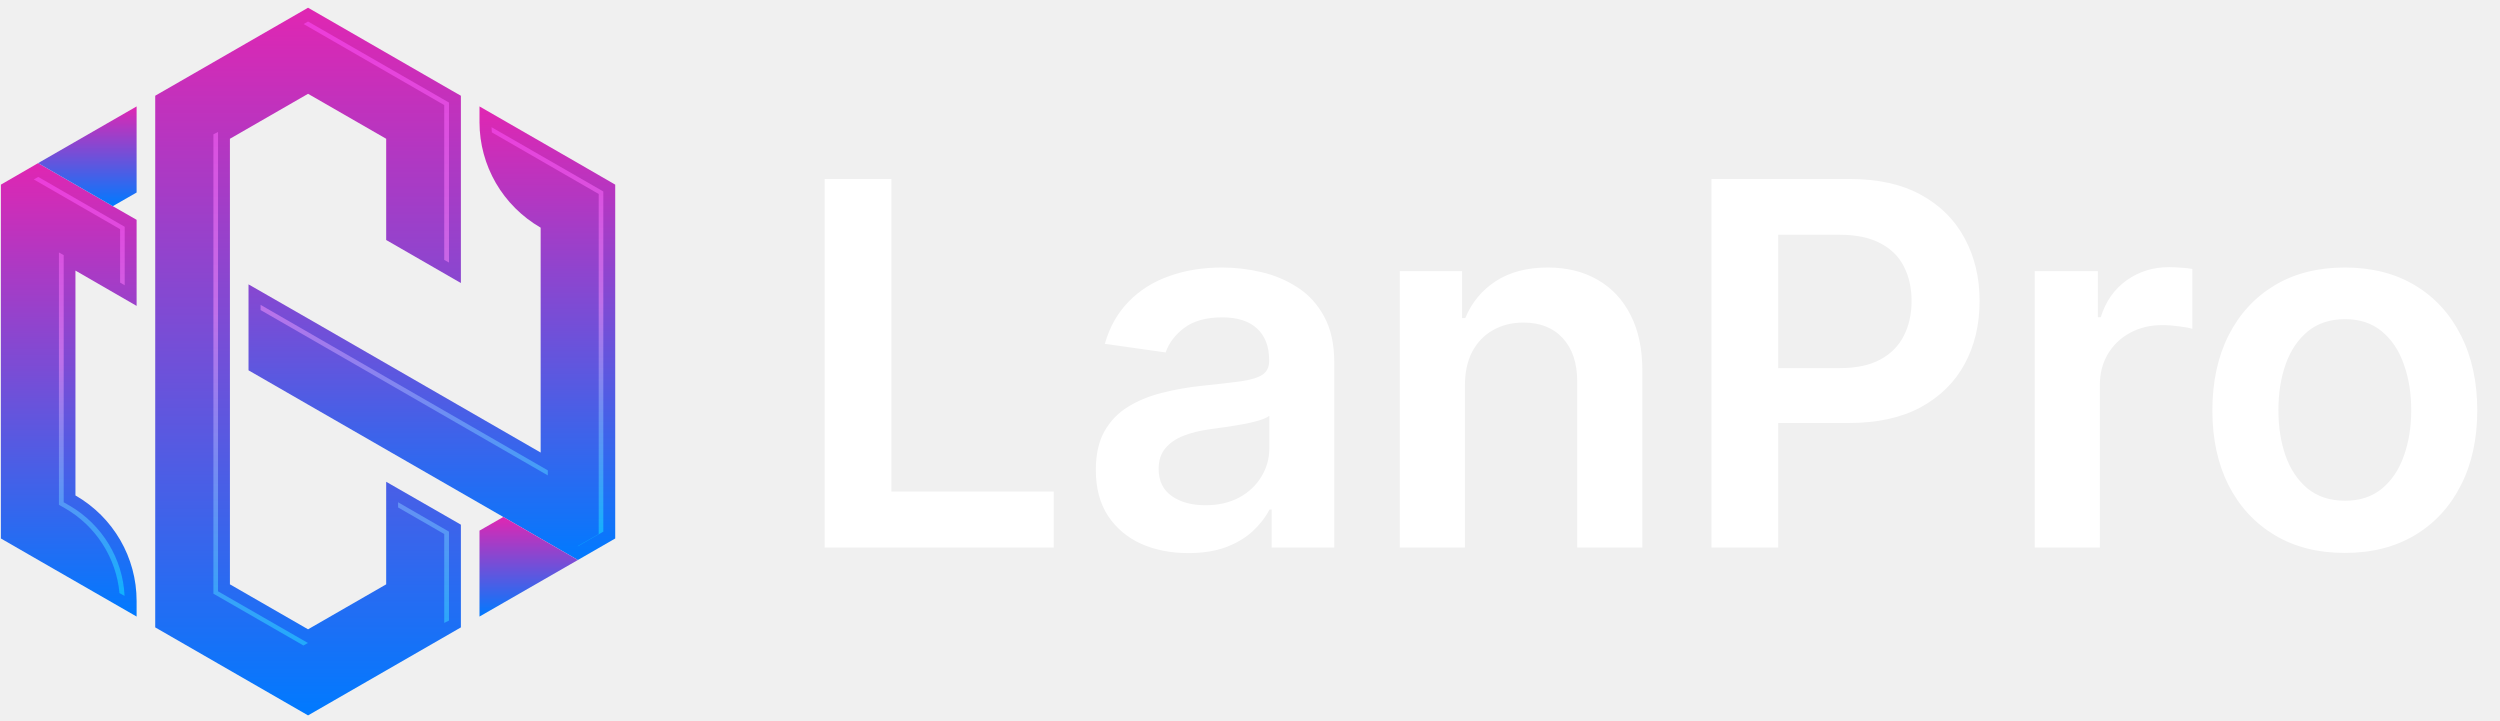
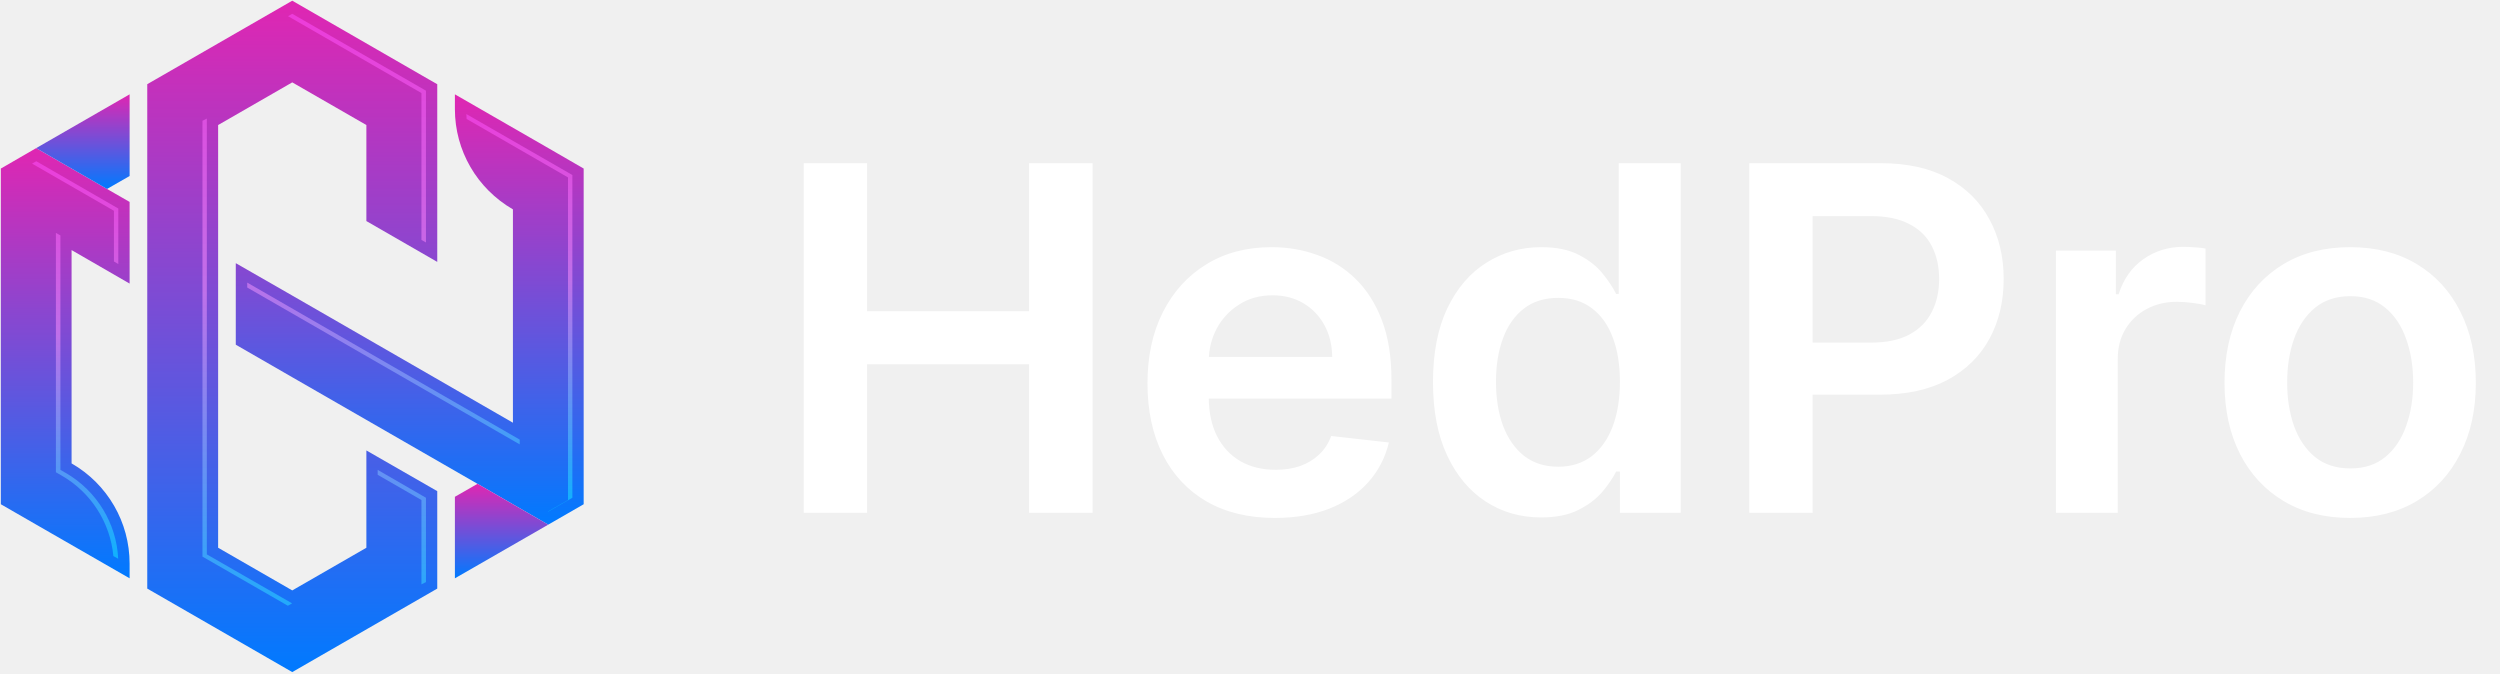
- <svg xmlns="http://www.w3.org/2000/svg" width="222" height="64" viewBox="0 0 222 64" fill="none">
+ <svg xmlns="http://www.w3.org/2000/svg" width="234" height="63" viewBox="0 0 234 63" fill="none">
  <g clip-path="url(#clip0_291_448)">
-     <path d="M6.7 24.028V43.995C10.07 45.933 12.131 49.504 12.131 53.366V54.75L3.396 49.728L0.079 47.817V16.396L3.383 14.485L10.017 18.308L12.131 19.52V27.164L6.7 24.028Z" fill="url(#paint0_linear_291_448)" />
-     <path d="M54.631 16.396V47.817L51.314 49.728L44.693 45.906L27.355 35.929L22.069 32.884V25.253L27.355 28.284L32.641 31.329L48.01 40.186V20.218C46.332 19.243 44.971 17.872 44.032 16.251C43.094 14.63 42.579 12.771 42.579 10.847V9.45L51.327 14.485L54.631 16.396Z" fill="url(#paint1_linear_291_448)" />
-     <path d="M51.314 49.728L42.579 54.75V47.119L44.693 45.906L51.314 49.728Z" fill="url(#paint2_linear_291_448)" />
-     <path d="M12.131 9.45V17.095L10.017 18.307L3.383 14.485L12.131 9.45Z" fill="url(#paint3_linear_291_448)" />
-     <path d="M34.293 21.312V12.323L27.355 8.33L20.417 12.323V51.889L27.355 55.883L34.293 51.889V42.782L40.927 46.591V55.712L27.355 63.527L13.783 55.712V8.501L27.355 0.686L40.094 8.027L40.927 8.501V25.134L34.293 21.312Z" fill="url(#paint4_linear_291_448)" />
+     <path d="M6.7 23.407V43.375C10.07 45.312 12.131 48.884 12.131 52.746V54.13L3.396 49.108L0.079 47.197V15.776L3.383 13.865L10.017 17.687L12.131 18.9V26.544L6.7 23.407Z" fill="url(#paint0_linear_291_448)" />
+     <path d="M54.631 15.776V47.197L51.314 49.108L44.693 45.286L27.355 35.309L22.069 32.264V24.633L27.355 27.664L32.641 30.709L48.01 39.566V19.598C46.332 18.623 44.971 17.252 44.032 15.631C43.094 14.01 42.579 12.151 42.579 10.227V8.83L51.327 13.865L54.631 15.776Z" fill="url(#paint1_linear_291_448)" />
+     <path d="M51.314 49.108L42.579 54.13V46.499L44.693 45.286L51.314 49.108Z" fill="url(#paint2_linear_291_448)" />
+     <path d="M12.131 8.83V16.474L10.017 17.687L3.383 13.865L12.131 8.83Z" fill="url(#paint3_linear_291_448)" />
+     <path d="M34.293 20.692V11.703L27.355 7.71L20.417 11.703V51.269L27.355 55.263L34.293 51.269V42.162L40.927 45.971V55.092L27.355 62.907L13.783 55.092V7.881L27.355 0.065L40.094 7.407L40.927 7.881V24.514L34.293 20.692Z" fill="url(#paint4_linear_291_448)" />
    <g style="mix-blend-mode:overlay" opacity="0.5">
-       <path d="M11.061 52.917L10.611 52.667C10.321 49.543 8.523 46.709 5.762 45.128L5.233 44.825V22.419L5.656 22.656V44.601L6.184 44.904C9.065 46.578 10.915 49.622 11.061 52.917Z" fill="white" />
-       <path d="M11.074 20.139V25.332L10.664 25.095V20.35L3 15.935L3.396 15.711L11.074 20.139Z" fill="white" />
-       <path d="M23.14 27.071L48.645 41.767V42.215L23.14 27.533V27.071Z" fill="white" />
-       <path d="M53.574 17.002V47.21L51.327 48.502L51.301 48.489L53.164 47.421V17.226L43.676 11.756C43.667 11.598 43.658 11.444 43.649 11.295L53.574 17.002Z" fill="white" />
-       <path d="M27.342 57.095L26.945 57.319L18.95 52.719V11.928L19.36 11.717V52.509L27.342 57.095Z" fill="white" />
-       <path d="M39.87 9.107V23.315L39.447 23.078V9.331L26.959 2.135L27.355 1.911L39.87 9.107Z" fill="white" />
-       <path d="M35.35 44.601L39.87 47.21V55.105L39.447 55.316V47.421L35.35 45.062V44.601Z" fill="white" />
+       <path d="M11.061 52.297L10.611 52.047C10.321 48.923 8.523 46.089 5.762 44.508L5.233 44.205V21.799L5.656 22.036V43.981L6.184 44.284C9.065 45.958 10.915 49.002 11.061 52.297Z" fill="white" />
+       <path d="M11.074 19.519V24.712L10.664 24.475V19.73L3 15.315L3.396 15.091L11.074 19.519Z" fill="white" />
+       <path d="M23.14 26.451L48.645 41.147V41.595L23.14 26.913V26.451Z" fill="white" />
+       <path d="M53.574 16.382V46.59L51.327 47.882L51.301 47.868L53.164 46.801V16.606L43.676 11.136C43.667 10.978 43.658 10.824 43.649 10.675L53.574 16.382Z" fill="white" />
+       <path d="M27.342 56.475L26.945 56.699L18.95 52.099V11.308L19.36 11.097V51.889L27.342 56.475Z" fill="white" />
+       <path d="M39.87 8.487V22.695L39.447 22.458V8.711L26.959 1.515L27.355 1.291L39.87 8.487Z" fill="white" />
+       <path d="M35.35 43.98L39.87 46.59V54.485L39.447 54.696V46.801L35.35 44.442V43.98Z" fill="white" />
    </g>
  </g>
-   <path d="M73.228 48.62V15.893H79.157V43.65H93.571V48.62H73.228ZM105.524 49.115C103.968 49.115 102.567 48.839 101.321 48.285C100.085 47.72 99.105 46.889 98.381 45.792C97.667 44.694 97.31 43.341 97.31 41.733C97.31 40.348 97.566 39.203 98.077 38.297C98.588 37.391 99.286 36.667 100.17 36.124C101.055 35.58 102.051 35.17 103.159 34.893C104.277 34.606 105.433 34.398 106.626 34.27C108.065 34.121 109.231 33.988 110.126 33.87C111.021 33.743 111.671 33.551 112.076 33.295C112.491 33.029 112.699 32.619 112.699 32.065V31.969C112.699 30.765 112.342 29.833 111.628 29.172C110.914 28.512 109.886 28.182 108.544 28.182C107.127 28.182 106.003 28.491 105.172 29.108C104.352 29.726 103.798 30.456 103.51 31.298L98.109 30.531C98.535 29.039 99.238 27.793 100.218 26.791C101.199 25.779 102.397 25.023 103.814 24.522C105.231 24.011 106.797 23.755 108.512 23.755C109.695 23.755 110.872 23.894 112.044 24.171C113.216 24.448 114.286 24.906 115.256 25.545C116.225 26.173 117.003 27.031 117.589 28.118C118.185 29.204 118.484 30.563 118.484 32.193V48.62H112.923V45.248H112.731C112.379 45.93 111.884 46.569 111.245 47.166C110.616 47.752 109.822 48.226 108.864 48.588C107.915 48.94 106.802 49.115 105.524 49.115ZM107.026 44.865C108.187 44.865 109.194 44.636 110.046 44.178C110.898 43.709 111.554 43.091 112.012 42.324C112.48 41.557 112.715 40.721 112.715 39.815V36.923C112.534 37.072 112.225 37.21 111.788 37.338C111.362 37.466 110.882 37.578 110.35 37.674C109.817 37.77 109.29 37.855 108.768 37.929C108.246 38.004 107.793 38.068 107.409 38.121C106.547 38.238 105.774 38.43 105.092 38.697C104.411 38.963 103.873 39.336 103.478 39.815C103.084 40.284 102.887 40.891 102.887 41.637C102.887 42.702 103.276 43.507 104.054 44.05C104.831 44.593 105.822 44.865 107.026 44.865ZM130.085 34.238V48.62H124.3V24.075H129.83V28.245H130.117C130.682 26.871 131.582 25.779 132.818 24.97C134.064 24.16 135.604 23.755 137.436 23.755C139.13 23.755 140.605 24.117 141.863 24.842C143.13 25.566 144.11 26.616 144.803 27.99C145.506 29.364 145.852 31.031 145.842 32.992V48.62H140.057V33.886C140.057 32.246 139.631 30.962 138.778 30.035C137.937 29.108 136.77 28.645 135.279 28.645C134.267 28.645 133.366 28.869 132.578 29.316C131.8 29.753 131.188 30.387 130.74 31.218C130.304 32.049 130.085 33.056 130.085 34.238ZM151.978 48.62V15.893H164.251C166.765 15.893 168.874 16.362 170.579 17.299C172.294 18.237 173.588 19.526 174.462 21.166C175.346 22.796 175.788 24.65 175.788 26.727C175.788 28.826 175.346 30.69 174.462 32.32C173.578 33.95 172.273 35.234 170.547 36.172C168.821 37.099 166.696 37.562 164.171 37.562H156.037V32.688H163.372C164.842 32.688 166.046 32.432 166.983 31.921C167.921 31.41 168.613 30.706 169.061 29.811C169.519 28.917 169.748 27.889 169.748 26.727C169.748 25.566 169.519 24.543 169.061 23.659C168.613 22.775 167.915 22.088 166.967 21.598C166.03 21.097 164.821 20.847 163.34 20.847H157.907V48.62H151.978ZM180.682 48.62V24.075H186.291V28.166H186.547C186.994 26.749 187.761 25.657 188.848 24.89C189.945 24.112 191.197 23.723 192.603 23.723C192.923 23.723 193.28 23.739 193.674 23.771C194.079 23.792 194.415 23.83 194.681 23.883V29.204C194.436 29.119 194.047 29.044 193.514 28.981C192.992 28.906 192.486 28.869 191.996 28.869C190.941 28.869 189.993 29.098 189.152 29.556C188.321 30.003 187.666 30.627 187.186 31.425C186.707 32.224 186.467 33.146 186.467 34.19V48.62H180.682ZM208.22 49.099C205.823 49.099 203.746 48.572 201.988 47.517C200.23 46.463 198.866 44.987 197.897 43.091C196.938 41.195 196.459 38.979 196.459 36.443C196.459 33.908 196.938 31.686 197.897 29.78C198.866 27.873 200.23 26.392 201.988 25.337C203.746 24.282 205.823 23.755 208.22 23.755C210.617 23.755 212.694 24.282 214.452 25.337C216.21 26.392 217.568 27.873 218.527 29.78C219.497 31.686 219.981 33.908 219.981 36.443C219.981 38.979 219.497 41.195 218.527 43.091C217.568 44.987 216.21 46.463 214.452 47.517C212.694 48.572 210.617 49.099 208.22 49.099ZM208.252 44.465C209.552 44.465 210.638 44.108 211.512 43.395C212.385 42.67 213.035 41.701 213.461 40.486C213.898 39.272 214.117 37.919 214.117 36.427C214.117 34.925 213.898 33.567 213.461 32.352C213.035 31.127 212.385 30.152 211.512 29.428C210.638 28.704 209.552 28.341 208.252 28.341C206.92 28.341 205.812 28.704 204.928 29.428C204.055 30.152 203.399 31.127 202.963 32.352C202.536 33.567 202.323 34.925 202.323 36.427C202.323 37.919 202.536 39.272 202.963 40.486C203.399 41.701 204.055 42.67 204.928 43.395C205.812 44.108 206.92 44.465 208.252 44.465Z" fill="white" />
+   <path d="M75.228 48V15.273H81.157V29.128H96.322V15.273H102.266V48H96.322V34.097H81.157V48H75.228ZM119.325 48.479C116.864 48.479 114.739 47.968 112.949 46.945C111.17 45.912 109.801 44.452 108.842 42.567C107.883 40.67 107.404 38.439 107.404 35.871C107.404 33.346 107.883 31.13 108.842 29.223C109.812 27.306 111.165 25.814 112.901 24.749C114.638 23.673 116.678 23.135 119.021 23.135C120.534 23.135 121.962 23.38 123.304 23.87C124.657 24.349 125.85 25.095 126.884 26.107C127.928 27.119 128.748 28.408 129.345 29.974C129.941 31.53 130.24 33.383 130.24 35.535V37.309H110.121V33.41H124.694C124.684 32.302 124.444 31.317 123.975 30.454C123.507 29.58 122.851 28.893 122.01 28.392C121.179 27.892 120.209 27.641 119.101 27.641C117.919 27.641 116.88 27.929 115.985 28.504C115.09 29.069 114.393 29.815 113.892 30.741C113.402 31.658 113.151 32.664 113.141 33.762V37.166C113.141 38.593 113.402 39.818 113.924 40.841C114.446 41.853 115.176 42.631 116.113 43.174C117.051 43.707 118.148 43.973 119.405 43.973C120.247 43.973 121.008 43.856 121.69 43.621C122.372 43.376 122.963 43.02 123.464 42.551C123.965 42.082 124.343 41.501 124.599 40.809L130 41.416C129.659 42.844 129.009 44.09 128.05 45.156C127.102 46.21 125.888 47.031 124.407 47.617C122.926 48.192 121.232 48.479 119.325 48.479ZM144.242 48.431C142.314 48.431 140.588 47.936 139.065 46.945C137.541 45.955 136.337 44.516 135.453 42.631C134.569 40.745 134.127 38.455 134.127 35.759C134.127 33.032 134.574 30.731 135.469 28.856C136.375 26.97 137.594 25.548 139.128 24.589C140.663 23.62 142.372 23.135 144.258 23.135C145.696 23.135 146.879 23.38 147.806 23.87C148.733 24.349 149.468 24.93 150.011 25.612C150.554 26.283 150.975 26.917 151.273 27.514H151.513V15.273H157.314V48H151.625V44.133H151.273C150.975 44.729 150.544 45.363 149.979 46.034C149.414 46.695 148.669 47.26 147.742 47.728C146.815 48.197 145.648 48.431 144.242 48.431ZM145.856 43.685C147.081 43.685 148.125 43.355 148.988 42.695C149.851 42.023 150.506 41.091 150.954 39.898C151.401 38.705 151.625 37.315 151.625 35.727C151.625 34.14 151.401 32.76 150.954 31.588C150.517 30.416 149.867 29.506 149.004 28.856C148.152 28.206 147.103 27.881 145.856 27.881C144.567 27.881 143.491 28.217 142.628 28.888C141.765 29.559 141.115 30.486 140.679 31.668C140.242 32.851 140.023 34.204 140.023 35.727C140.023 37.261 140.242 38.63 140.679 39.834C141.126 41.027 141.781 41.97 142.644 42.663C143.518 43.344 144.588 43.685 145.856 43.685ZM163.734 48V15.273H176.007C178.521 15.273 180.63 15.742 182.335 16.679C184.05 17.616 185.344 18.905 186.218 20.546C187.102 22.176 187.544 24.03 187.544 26.107C187.544 28.206 187.102 30.07 186.218 31.7C185.334 33.33 184.029 34.614 182.303 35.551C180.577 36.478 178.452 36.942 175.927 36.942H167.793V32.068H175.128C176.598 32.068 177.802 31.812 178.739 31.301C179.677 30.789 180.369 30.086 180.817 29.191C181.275 28.297 181.504 27.268 181.504 26.107C181.504 24.946 181.275 23.923 180.817 23.039C180.369 22.155 179.671 21.468 178.723 20.978C177.786 20.477 176.577 20.227 175.096 20.227H169.662V48H163.734ZM192.438 48V23.454H198.047V27.546H198.303C198.75 26.129 199.517 25.037 200.604 24.27C201.701 23.492 202.953 23.103 204.359 23.103C204.679 23.103 205.036 23.119 205.43 23.151C205.835 23.172 206.17 23.209 206.437 23.263V28.584C206.192 28.499 205.803 28.424 205.27 28.36C204.748 28.286 204.242 28.249 203.752 28.249C202.697 28.249 201.749 28.478 200.908 28.936C200.077 29.383 199.421 30.006 198.942 30.805C198.463 31.604 198.223 32.526 198.223 33.57V48H192.438ZM219.976 48.479C217.579 48.479 215.501 47.952 213.744 46.897C211.986 45.843 210.622 44.367 209.653 42.471C208.694 40.575 208.214 38.359 208.214 35.823C208.214 33.288 208.694 31.066 209.653 29.159C210.622 27.253 211.986 25.772 213.744 24.717C215.501 23.662 217.579 23.135 219.976 23.135C222.373 23.135 224.45 23.662 226.208 24.717C227.966 25.772 229.324 27.253 230.283 29.159C231.252 31.066 231.737 33.288 231.737 35.823C231.737 38.359 231.252 40.575 230.283 42.471C229.324 44.367 227.966 45.843 226.208 46.897C224.45 47.952 222.373 48.479 219.976 48.479ZM220.008 43.845C221.308 43.845 222.394 43.488 223.268 42.775C224.141 42.05 224.791 41.081 225.217 39.866C225.654 38.652 225.873 37.299 225.873 35.807C225.873 34.305 225.654 32.947 225.217 31.732C224.791 30.507 224.141 29.532 223.268 28.808C222.394 28.084 221.308 27.721 220.008 27.721C218.676 27.721 217.568 28.084 216.684 28.808C215.81 29.532 215.155 30.507 214.718 31.732C214.292 32.947 214.079 34.305 214.079 35.807C214.079 37.299 214.292 38.652 214.718 39.866C215.155 41.081 215.81 42.05 216.684 42.775C217.568 43.488 218.676 43.845 220.008 43.845Z" fill="white" />
  <defs>
-     <linearGradient id="paint0_linear_291_448" x1="6.105" y1="14.485" x2="6.105" y2="54.75" gradientUnits="userSpaceOnUse">
+     <linearGradient id="paint0_linear_291_448" x1="6.105" y1="13.865" x2="6.105" y2="54.13" gradientUnits="userSpaceOnUse">
      <stop stop-color="#E026B2" />
      <stop offset="1" stop-color="#007AFF" />
    </linearGradient>
-     <linearGradient id="paint1_linear_291_448" x1="38.35" y1="9.45" x2="38.35" y2="49.728" gradientUnits="userSpaceOnUse">
+     <linearGradient id="paint1_linear_291_448" x1="38.35" y1="8.83" x2="38.35" y2="49.108" gradientUnits="userSpaceOnUse">
      <stop stop-color="#E026B2" />
      <stop offset="1" stop-color="#007AFF" />
    </linearGradient>
-     <linearGradient id="paint2_linear_291_448" x1="46.946" y1="45.906" x2="46.946" y2="54.75" gradientUnits="userSpaceOnUse">
+     <linearGradient id="paint2_linear_291_448" x1="46.946" y1="45.286" x2="46.946" y2="54.13" gradientUnits="userSpaceOnUse">
      <stop stop-color="#E026B2" />
      <stop offset="1" stop-color="#007AFF" />
    </linearGradient>
-     <linearGradient id="paint3_linear_291_448" x1="7.757" y1="9.45" x2="7.757" y2="18.307" gradientUnits="userSpaceOnUse">
+     <linearGradient id="paint3_linear_291_448" x1="7.757" y1="8.83" x2="7.757" y2="17.687" gradientUnits="userSpaceOnUse">
      <stop stop-color="#E026B2" />
      <stop offset="1" stop-color="#007AFF" />
    </linearGradient>
-     <linearGradient id="paint4_linear_291_448" x1="27.355" y1="0.686" x2="27.355" y2="63.527" gradientUnits="userSpaceOnUse">
+     <linearGradient id="paint4_linear_291_448" x1="27.355" y1="0.065" x2="27.355" y2="62.907" gradientUnits="userSpaceOnUse">
      <stop stop-color="#E026B2" />
      <stop offset="1" stop-color="#007AFF" />
    </linearGradient>
    <clipPath id="clip0_291_448">
-       <rect width="54.711" height="63" fill="white" transform="translate(0 0.620117)" />
+       <rect width="54.711" height="63" fill="white" />
    </clipPath>
  </defs>
</svg>
